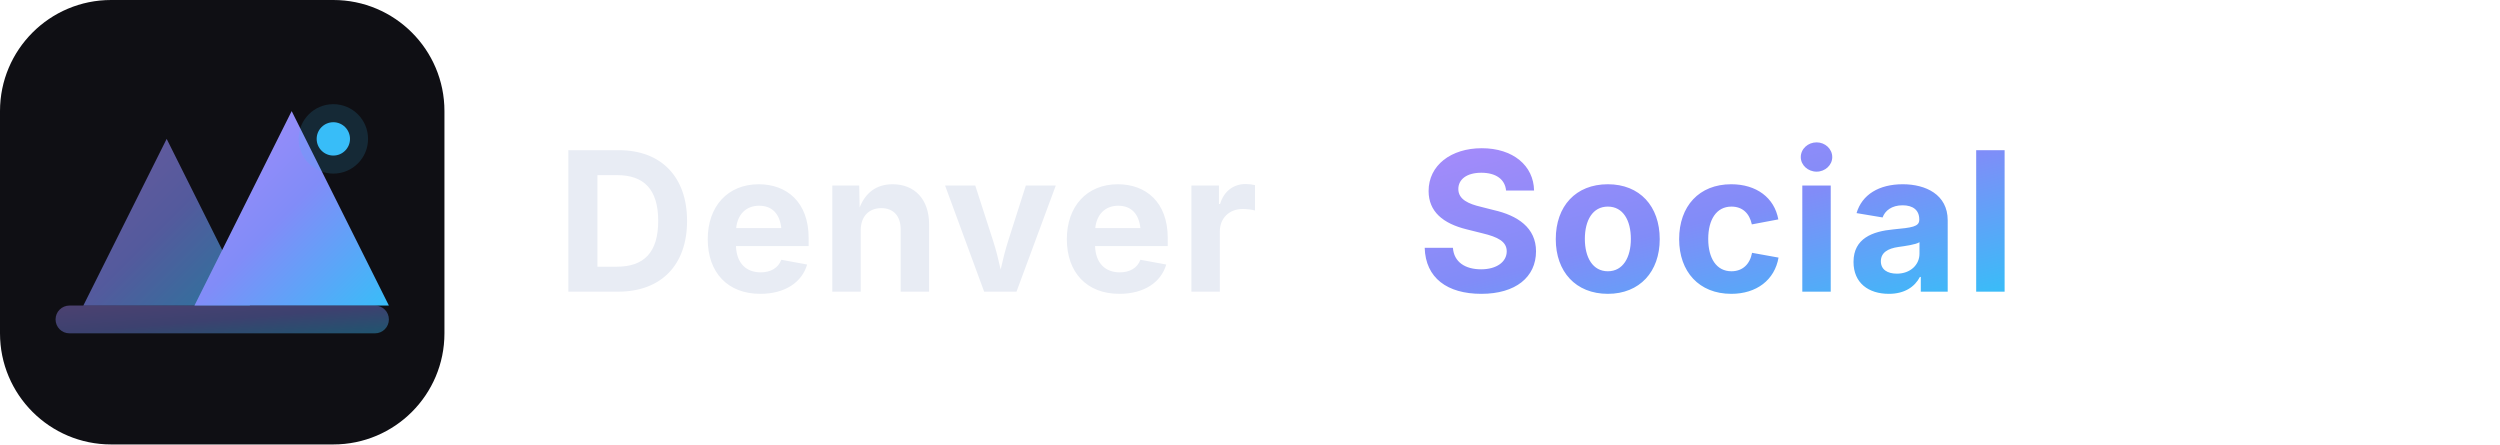
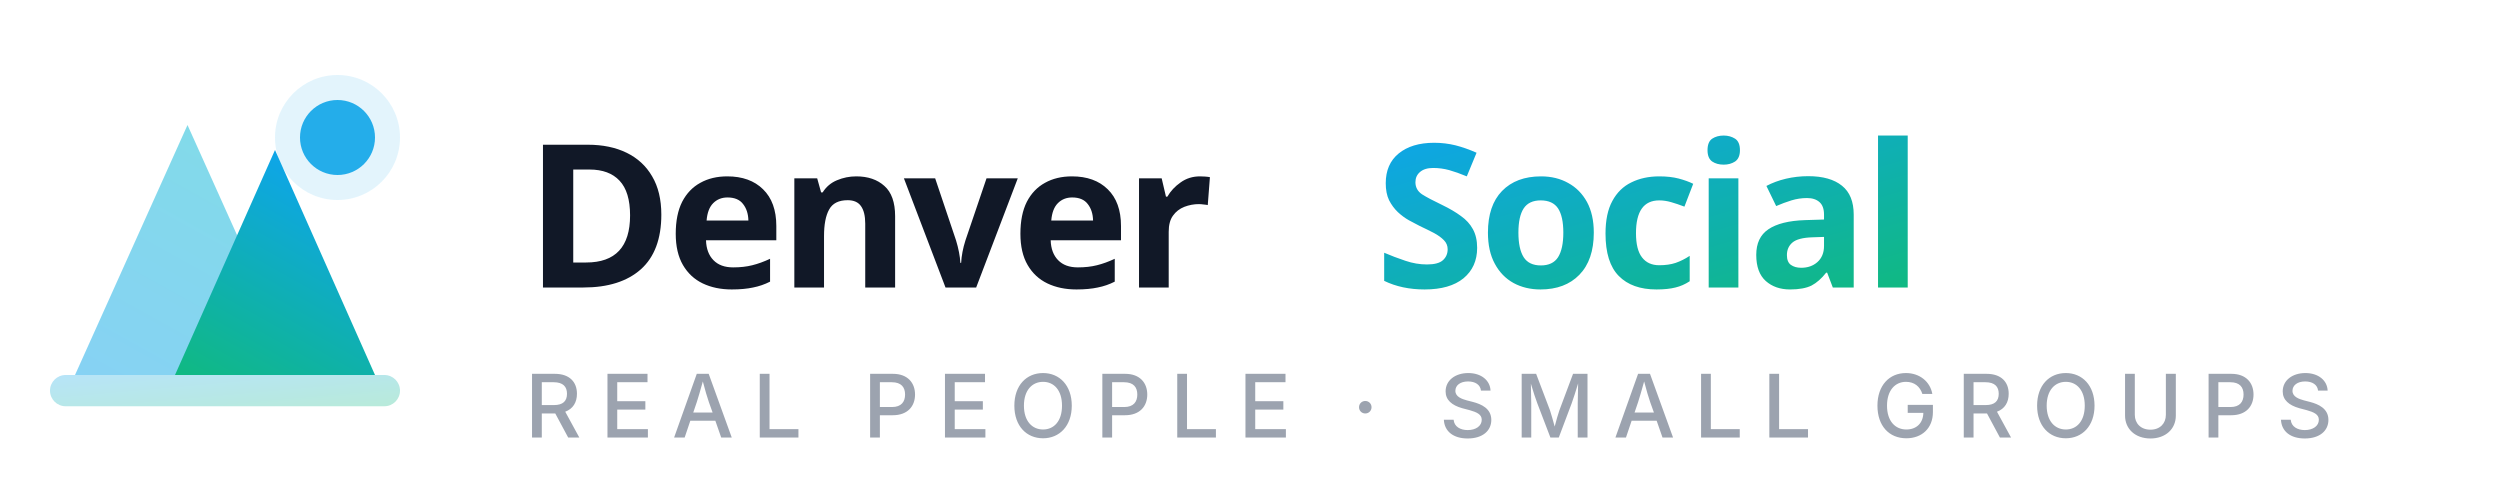
- <svg xmlns="http://www.w3.org/2000/svg" viewBox="0 0 180 32" fill="none">
+ <svg xmlns="http://www.w3.org/2000/svg" viewBox="0 0 200 40" fill="none">
  <defs>
-     <linearGradient id="lg" x1="0%" y1="0%" x2="100%" y2="100%">
-       <stop offset="0%" stop-color="#A78BFA" />
-       <stop offset="50%" stop-color="#818CF8" />
-       <stop offset="100%" stop-color="#38BDF8" />
+     <linearGradient id="brand-grad" x1="0%" y1="0%" x2="100%" y2="100%">
+       <stop offset="0%" stop-color="#0EA5E9" />
+       <stop offset="100%" stop-color="#10B981" />
+     </linearGradient>
+     <linearGradient id="peak-grad" x1="0%" y1="100%" x2="50%" y2="0%">
+       <stop offset="0%" stop-color="#0EA5E9" />
+       <stop offset="100%" stop-color="#06B6D4" />
+     </linearGradient>
+     <linearGradient id="peak-grad2" x1="0%" y1="100%" x2="50%" y2="0%">
+       <stop offset="0%" stop-color="#10B981" />
+       <stop offset="100%" stop-color="#0EA5E9" />
    </linearGradient>
  </defs>
-   <rect width="32" height="32" rx="8" fill="#0f0f14" />
-   <polygon points="6,22 12,10 18,22" fill="url(#lg)" opacity="0.6" />
-   <polygon points="14,22 21,8 28,22" fill="url(#lg)" />
-   <rect x="4" y="22" width="24" height="2" rx="1" fill="url(#lg)" opacity="0.4" />
-   <circle cx="24" cy="10" r="1.2" fill="#38BDF8" />
-   <circle cx="24" cy="10" r="2.5" fill="#38BDF8" opacity="0.15" />
-   <text x="40" y="21" font-family="Inter, system-ui, sans-serif" font-weight="700" font-size="14" fill="#e8ecf4" letter-spacing="0.3">Denver</text>
-   <text x="102" y="21" font-family="Inter, system-ui, sans-serif" font-weight="700" font-size="14" fill="url(#lg)" letter-spacing="0.3">Social</text>
+   <g>
+     <path d="M6 30 L15 10 L24 30 Z" fill="url(#peak-grad)" opacity="0.5" />
+     <path d="M14 30 L22 12 L30 30 Z" fill="url(#peak-grad2)" />
+     <circle cx="27" cy="11" r="3" fill="#0EA5E9" opacity="0.9" />
+     <circle cx="27" cy="11" r="5" fill="#0EA5E9" opacity="0.12" />
+     <rect x="4" y="30" width="28" height="2.5" rx="1.25" fill="url(#brand-grad)" opacity="0.3" />
+   </g>
+   <text x="42" y="23" font-family="'Outfit', system-ui, sans-serif" font-size="16" font-weight="800" letter-spacing="-0.5" fill="#111827">Denver</text>
+   <text x="110" y="23" font-family="'Outfit', system-ui, sans-serif" font-size="16" font-weight="800" letter-spacing="-0.5" fill="url(#brand-grad)">Social</text>
+   <text x="42" y="35" font-family="'Inter', system-ui, sans-serif" font-size="7" font-weight="500" letter-spacing="1.5" fill="#9CA3AF" text-transform="uppercase">REAL PEOPLE · SMALL GROUPS</text>
</svg>
